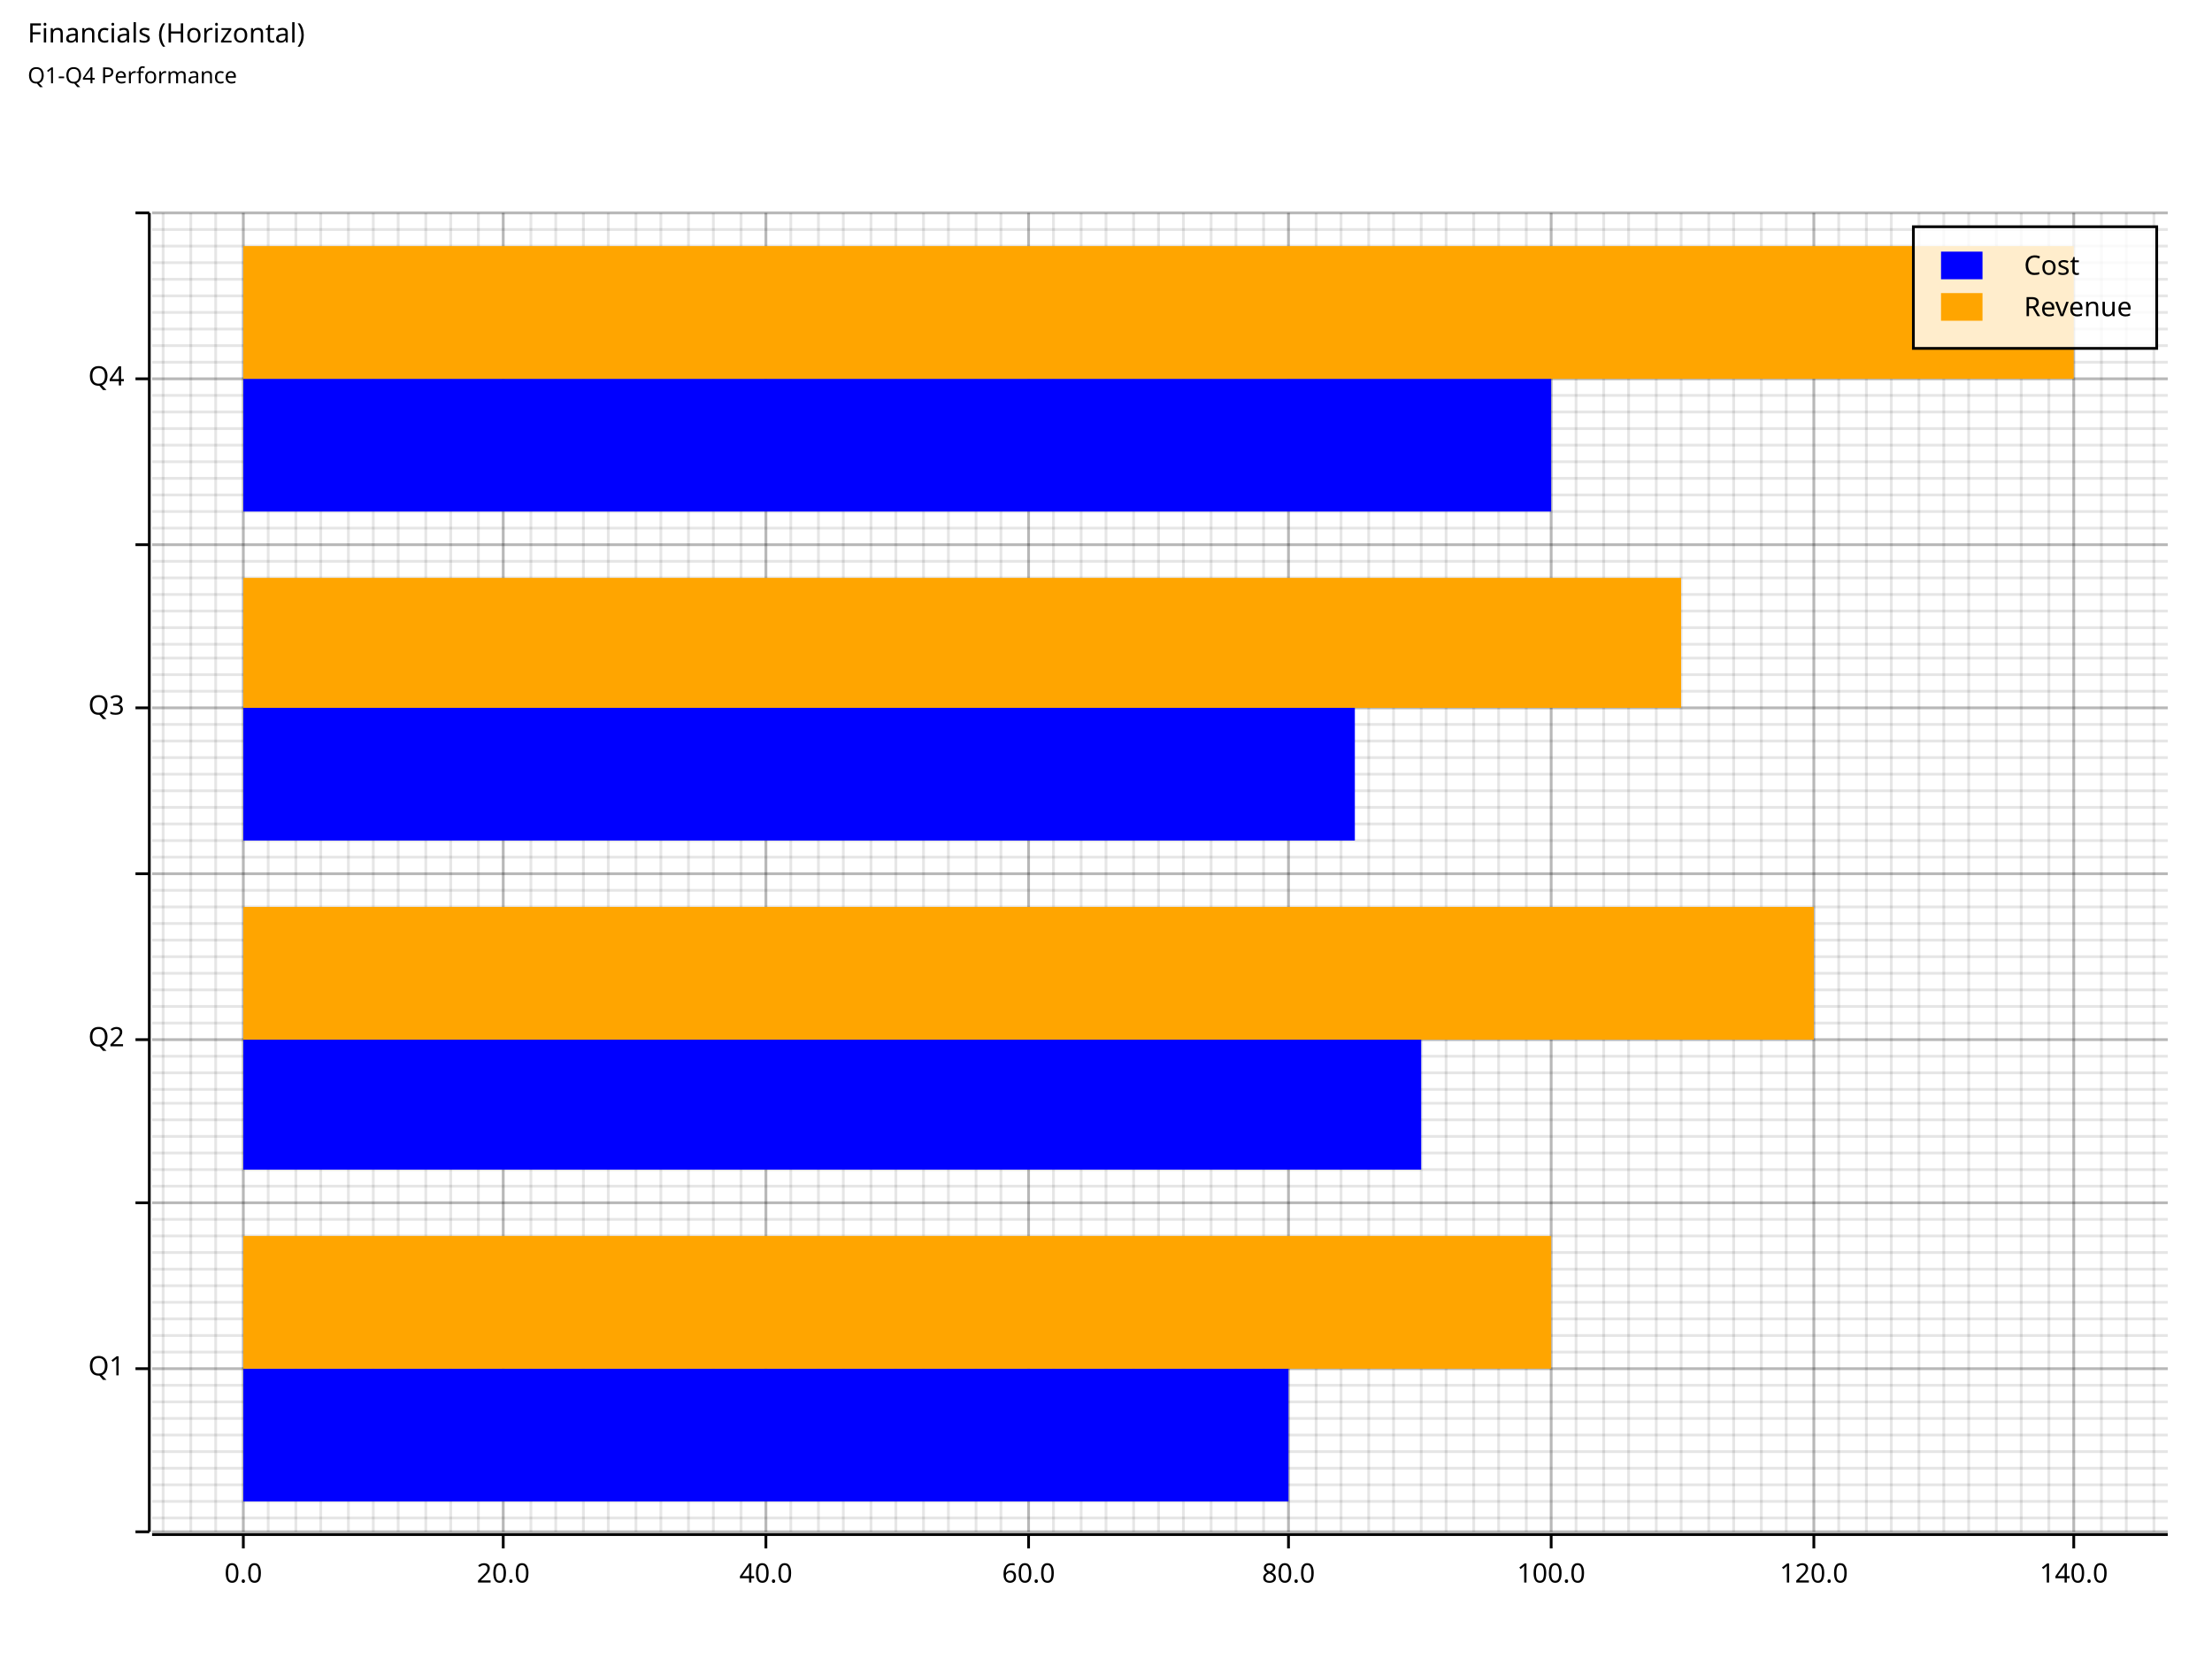
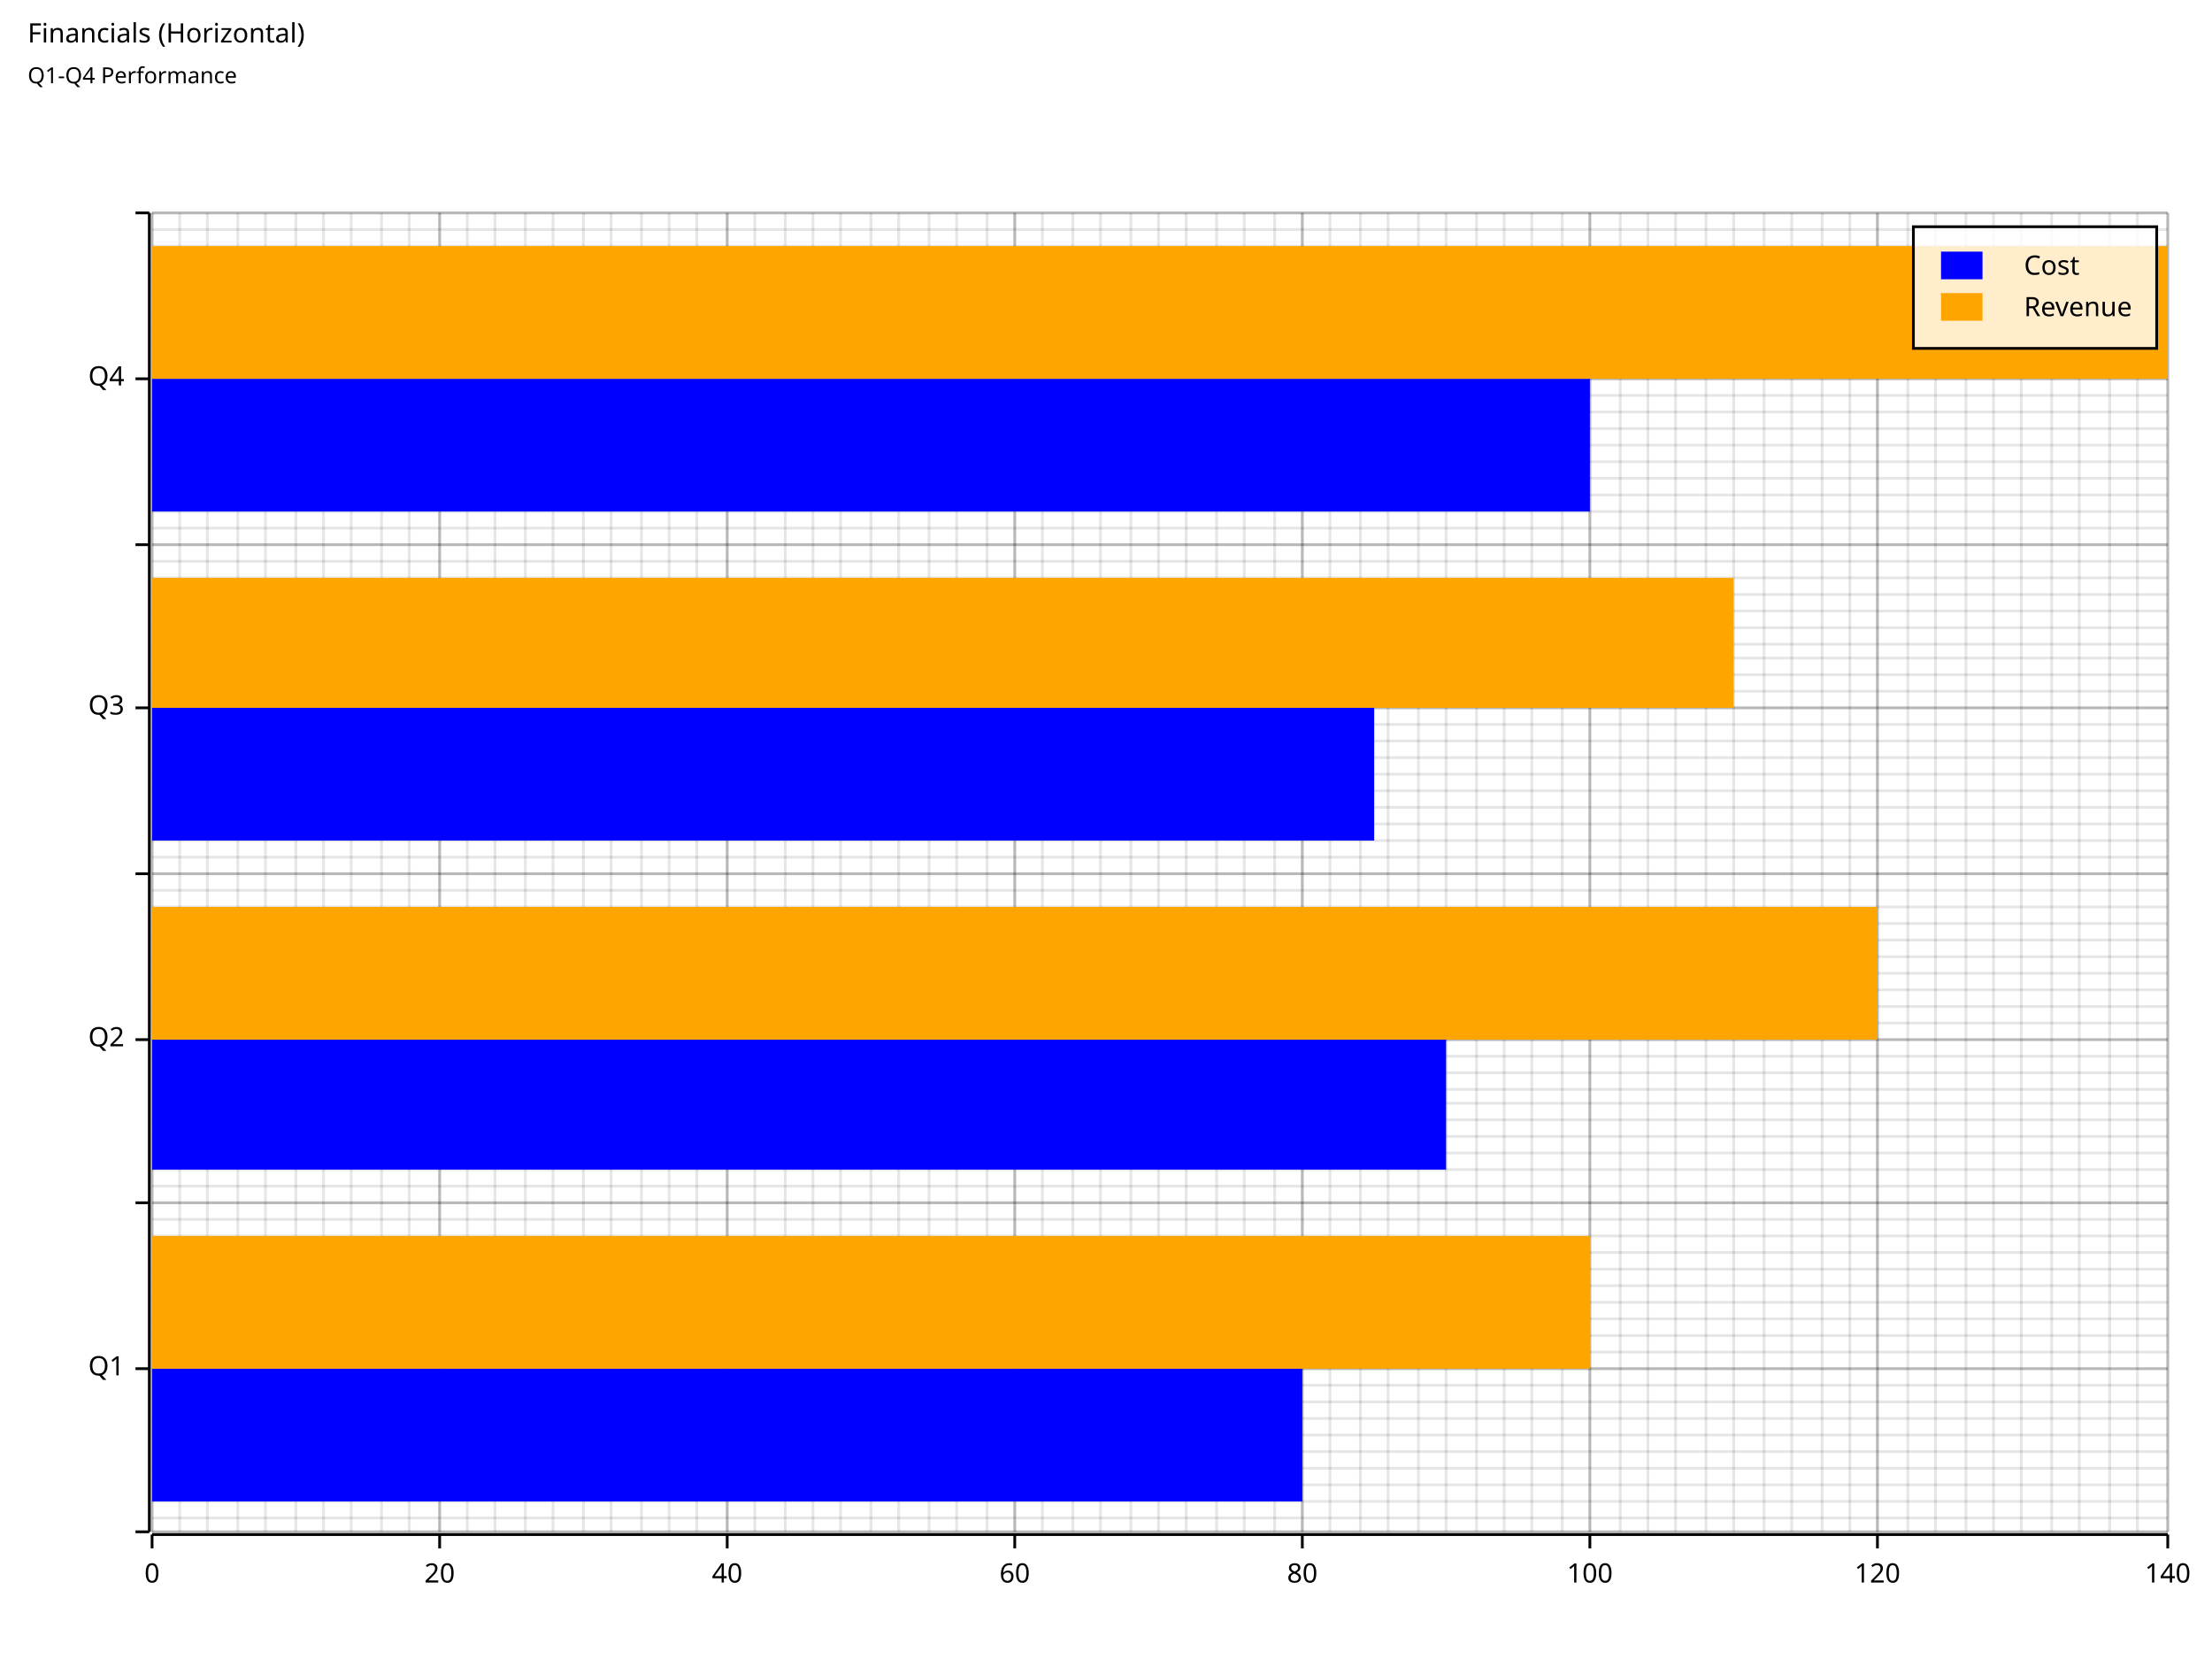
<svg xmlns="http://www.w3.org/2000/svg" width="800" height="600" viewBox="0 0 800 600">
  <rect x="0" y="0" width="800" height="600" opacity="1" fill="#FFFFFF" stroke="none" />
  <text x="10" y="8" dy="0.76em" text-anchor="start" font-family="sans-serif" font-size="9.677" opacity="1" fill="#000000">
Financials (Horizontal)
</text>
  <text x="10" y="24" dy="0.76em" text-anchor="start" font-family="sans-serif" font-size="8.065" opacity="1" fill="#000000">
Q1-Q4 Performance
</text>
  <text x="400" y="60" dy="0.76em" text-anchor="middle" font-family="sans-serif" font-size="12.097" opacity="1" fill="#000000">

</text>
-   <line opacity="0.1" stroke="#000000" stroke-width="1" x1="59" y1="554" x2="59" y2="77" />
-   <line opacity="0.1" stroke="#000000" stroke-width="1" x1="69" y1="554" x2="69" y2="77" />
-   <line opacity="0.1" stroke="#000000" stroke-width="1" x1="78" y1="554" x2="78" y2="77" />
-   <line opacity="0.1" stroke="#000000" stroke-width="1" x1="88" y1="554" x2="88" y2="77" />
-   <line opacity="0.1" stroke="#000000" stroke-width="1" x1="97" y1="554" x2="97" y2="77" />
+   <line opacity="0.1" stroke="#000000" stroke-width="1" x1="55" y1="554" x2="55" y2="77" />
+   <line opacity="0.1" stroke="#000000" stroke-width="1" x1="65" y1="554" x2="65" y2="77" />
+   <line opacity="0.1" stroke="#000000" stroke-width="1" x1="75" y1="554" x2="75" y2="77" />
+   <line opacity="0.1" stroke="#000000" stroke-width="1" x1="86" y1="554" x2="86" y2="77" />
+   <line opacity="0.1" stroke="#000000" stroke-width="1" x1="96" y1="554" x2="96" y2="77" />
  <line opacity="0.1" stroke="#000000" stroke-width="1" x1="107" y1="554" x2="107" y2="77" />
-   <line opacity="0.1" stroke="#000000" stroke-width="1" x1="116" y1="554" x2="116" y2="77" />
-   <line opacity="0.1" stroke="#000000" stroke-width="1" x1="126" y1="554" x2="126" y2="77" />
-   <line opacity="0.1" stroke="#000000" stroke-width="1" x1="135" y1="554" x2="135" y2="77" />
-   <line opacity="0.1" stroke="#000000" stroke-width="1" x1="144" y1="554" x2="144" y2="77" />
-   <line opacity="0.1" stroke="#000000" stroke-width="1" x1="154" y1="554" x2="154" y2="77" />
-   <line opacity="0.1" stroke="#000000" stroke-width="1" x1="163" y1="554" x2="163" y2="77" />
-   <line opacity="0.1" stroke="#000000" stroke-width="1" x1="173" y1="554" x2="173" y2="77" />
-   <line opacity="0.1" stroke="#000000" stroke-width="1" x1="182" y1="554" x2="182" y2="77" />
-   <line opacity="0.1" stroke="#000000" stroke-width="1" x1="192" y1="554" x2="192" y2="77" />
-   <line opacity="0.1" stroke="#000000" stroke-width="1" x1="201" y1="554" x2="201" y2="77" />
+   <line opacity="0.1" stroke="#000000" stroke-width="1" x1="117" y1="554" x2="117" y2="77" />
+   <line opacity="0.1" stroke="#000000" stroke-width="1" x1="127" y1="554" x2="127" y2="77" />
+   <line opacity="0.1" stroke="#000000" stroke-width="1" x1="138" y1="554" x2="138" y2="77" />
+   <line opacity="0.1" stroke="#000000" stroke-width="1" x1="148" y1="554" x2="148" y2="77" />
+   <line opacity="0.1" stroke="#000000" stroke-width="1" x1="159" y1="554" x2="159" y2="77" />
+   <line opacity="0.1" stroke="#000000" stroke-width="1" x1="169" y1="554" x2="169" y2="77" />
+   <line opacity="0.1" stroke="#000000" stroke-width="1" x1="179" y1="554" x2="179" y2="77" />
+   <line opacity="0.1" stroke="#000000" stroke-width="1" x1="190" y1="554" x2="190" y2="77" />
+   <line opacity="0.1" stroke="#000000" stroke-width="1" x1="200" y1="554" x2="200" y2="77" />
  <line opacity="0.1" stroke="#000000" stroke-width="1" x1="211" y1="554" x2="211" y2="77" />
-   <line opacity="0.1" stroke="#000000" stroke-width="1" x1="220" y1="554" x2="220" y2="77" />
-   <line opacity="0.1" stroke="#000000" stroke-width="1" x1="230" y1="554" x2="230" y2="77" />
-   <line opacity="0.1" stroke="#000000" stroke-width="1" x1="239" y1="554" x2="239" y2="77" />
-   <line opacity="0.1" stroke="#000000" stroke-width="1" x1="249" y1="554" x2="249" y2="77" />
-   <line opacity="0.1" stroke="#000000" stroke-width="1" x1="258" y1="554" x2="258" y2="77" />
-   <line opacity="0.1" stroke="#000000" stroke-width="1" x1="268" y1="554" x2="268" y2="77" />
-   <line opacity="0.1" stroke="#000000" stroke-width="1" x1="277" y1="554" x2="277" y2="77" />
-   <line opacity="0.1" stroke="#000000" stroke-width="1" x1="286" y1="554" x2="286" y2="77" />
-   <line opacity="0.1" stroke="#000000" stroke-width="1" x1="296" y1="554" x2="296" y2="77" />
-   <line opacity="0.1" stroke="#000000" stroke-width="1" x1="305" y1="554" x2="305" y2="77" />
+   <line opacity="0.1" stroke="#000000" stroke-width="1" x1="221" y1="554" x2="221" y2="77" />
+   <line opacity="0.1" stroke="#000000" stroke-width="1" x1="232" y1="554" x2="232" y2="77" />
+   <line opacity="0.1" stroke="#000000" stroke-width="1" x1="242" y1="554" x2="242" y2="77" />
+   <line opacity="0.1" stroke="#000000" stroke-width="1" x1="252" y1="554" x2="252" y2="77" />
+   <line opacity="0.1" stroke="#000000" stroke-width="1" x1="263" y1="554" x2="263" y2="77" />
+   <line opacity="0.1" stroke="#000000" stroke-width="1" x1="273" y1="554" x2="273" y2="77" />
+   <line opacity="0.1" stroke="#000000" stroke-width="1" x1="284" y1="554" x2="284" y2="77" />
+   <line opacity="0.1" stroke="#000000" stroke-width="1" x1="294" y1="554" x2="294" y2="77" />
+   <line opacity="0.1" stroke="#000000" stroke-width="1" x1="304" y1="554" x2="304" y2="77" />
  <line opacity="0.1" stroke="#000000" stroke-width="1" x1="315" y1="554" x2="315" y2="77" />
-   <line opacity="0.1" stroke="#000000" stroke-width="1" x1="324" y1="554" x2="324" y2="77" />
-   <line opacity="0.1" stroke="#000000" stroke-width="1" x1="334" y1="554" x2="334" y2="77" />
-   <line opacity="0.1" stroke="#000000" stroke-width="1" x1="343" y1="554" x2="343" y2="77" />
-   <line opacity="0.1" stroke="#000000" stroke-width="1" x1="353" y1="554" x2="353" y2="77" />
-   <line opacity="0.1" stroke="#000000" stroke-width="1" x1="362" y1="554" x2="362" y2="77" />
-   <line opacity="0.1" stroke="#000000" stroke-width="1" x1="372" y1="554" x2="372" y2="77" />
-   <line opacity="0.1" stroke="#000000" stroke-width="1" x1="381" y1="554" x2="381" y2="77" />
-   <line opacity="0.1" stroke="#000000" stroke-width="1" x1="391" y1="554" x2="391" y2="77" />
-   <line opacity="0.1" stroke="#000000" stroke-width="1" x1="400" y1="554" x2="400" y2="77" />
-   <line opacity="0.1" stroke="#000000" stroke-width="1" x1="410" y1="554" x2="410" y2="77" />
+   <line opacity="0.1" stroke="#000000" stroke-width="1" x1="325" y1="554" x2="325" y2="77" />
+   <line opacity="0.1" stroke="#000000" stroke-width="1" x1="336" y1="554" x2="336" y2="77" />
+   <line opacity="0.1" stroke="#000000" stroke-width="1" x1="346" y1="554" x2="346" y2="77" />
+   <line opacity="0.1" stroke="#000000" stroke-width="1" x1="357" y1="554" x2="357" y2="77" />
+   <line opacity="0.1" stroke="#000000" stroke-width="1" x1="367" y1="554" x2="367" y2="77" />
+   <line opacity="0.1" stroke="#000000" stroke-width="1" x1="377" y1="554" x2="377" y2="77" />
+   <line opacity="0.1" stroke="#000000" stroke-width="1" x1="388" y1="554" x2="388" y2="77" />
+   <line opacity="0.1" stroke="#000000" stroke-width="1" x1="398" y1="554" x2="398" y2="77" />
+   <line opacity="0.1" stroke="#000000" stroke-width="1" x1="409" y1="554" x2="409" y2="77" />
  <line opacity="0.1" stroke="#000000" stroke-width="1" x1="419" y1="554" x2="419" y2="77" />
-   <line opacity="0.1" stroke="#000000" stroke-width="1" x1="428" y1="554" x2="428" y2="77" />
-   <line opacity="0.1" stroke="#000000" stroke-width="1" x1="438" y1="554" x2="438" y2="77" />
-   <line opacity="0.1" stroke="#000000" stroke-width="1" x1="447" y1="554" x2="447" y2="77" />
-   <line opacity="0.1" stroke="#000000" stroke-width="1" x1="457" y1="554" x2="457" y2="77" />
-   <line opacity="0.1" stroke="#000000" stroke-width="1" x1="466" y1="554" x2="466" y2="77" />
-   <line opacity="0.1" stroke="#000000" stroke-width="1" x1="476" y1="554" x2="476" y2="77" />
-   <line opacity="0.1" stroke="#000000" stroke-width="1" x1="485" y1="554" x2="485" y2="77" />
-   <line opacity="0.1" stroke="#000000" stroke-width="1" x1="495" y1="554" x2="495" y2="77" />
-   <line opacity="0.1" stroke="#000000" stroke-width="1" x1="504" y1="554" x2="504" y2="77" />
-   <line opacity="0.1" stroke="#000000" stroke-width="1" x1="514" y1="554" x2="514" y2="77" />
+   <line opacity="0.1" stroke="#000000" stroke-width="1" x1="429" y1="554" x2="429" y2="77" />
+   <line opacity="0.1" stroke="#000000" stroke-width="1" x1="440" y1="554" x2="440" y2="77" />
+   <line opacity="0.1" stroke="#000000" stroke-width="1" x1="450" y1="554" x2="450" y2="77" />
+   <line opacity="0.1" stroke="#000000" stroke-width="1" x1="461" y1="554" x2="461" y2="77" />
+   <line opacity="0.1" stroke="#000000" stroke-width="1" x1="471" y1="554" x2="471" y2="77" />
+   <line opacity="0.1" stroke="#000000" stroke-width="1" x1="481" y1="554" x2="481" y2="77" />
+   <line opacity="0.1" stroke="#000000" stroke-width="1" x1="492" y1="554" x2="492" y2="77" />
+   <line opacity="0.1" stroke="#000000" stroke-width="1" x1="502" y1="554" x2="502" y2="77" />
+   <line opacity="0.1" stroke="#000000" stroke-width="1" x1="513" y1="554" x2="513" y2="77" />
  <line opacity="0.1" stroke="#000000" stroke-width="1" x1="523" y1="554" x2="523" y2="77" />
-   <line opacity="0.1" stroke="#000000" stroke-width="1" x1="533" y1="554" x2="533" y2="77" />
-   <line opacity="0.1" stroke="#000000" stroke-width="1" x1="542" y1="554" x2="542" y2="77" />
-   <line opacity="0.1" stroke="#000000" stroke-width="1" x1="552" y1="554" x2="552" y2="77" />
-   <line opacity="0.1" stroke="#000000" stroke-width="1" x1="561" y1="554" x2="561" y2="77" />
-   <line opacity="0.1" stroke="#000000" stroke-width="1" x1="570" y1="554" x2="570" y2="77" />
-   <line opacity="0.1" stroke="#000000" stroke-width="1" x1="580" y1="554" x2="580" y2="77" />
-   <line opacity="0.1" stroke="#000000" stroke-width="1" x1="589" y1="554" x2="589" y2="77" />
-   <line opacity="0.1" stroke="#000000" stroke-width="1" x1="599" y1="554" x2="599" y2="77" />
-   <line opacity="0.1" stroke="#000000" stroke-width="1" x1="608" y1="554" x2="608" y2="77" />
-   <line opacity="0.1" stroke="#000000" stroke-width="1" x1="618" y1="554" x2="618" y2="77" />
+   <line opacity="0.1" stroke="#000000" stroke-width="1" x1="534" y1="554" x2="534" y2="77" />
+   <line opacity="0.1" stroke="#000000" stroke-width="1" x1="544" y1="554" x2="544" y2="77" />
+   <line opacity="0.1" stroke="#000000" stroke-width="1" x1="554" y1="554" x2="554" y2="77" />
+   <line opacity="0.1" stroke="#000000" stroke-width="1" x1="565" y1="554" x2="565" y2="77" />
+   <line opacity="0.1" stroke="#000000" stroke-width="1" x1="575" y1="554" x2="575" y2="77" />
+   <line opacity="0.1" stroke="#000000" stroke-width="1" x1="586" y1="554" x2="586" y2="77" />
+   <line opacity="0.1" stroke="#000000" stroke-width="1" x1="596" y1="554" x2="596" y2="77" />
+   <line opacity="0.1" stroke="#000000" stroke-width="1" x1="606" y1="554" x2="606" y2="77" />
+   <line opacity="0.1" stroke="#000000" stroke-width="1" x1="617" y1="554" x2="617" y2="77" />
  <line opacity="0.1" stroke="#000000" stroke-width="1" x1="627" y1="554" x2="627" y2="77" />
-   <line opacity="0.1" stroke="#000000" stroke-width="1" x1="637" y1="554" x2="637" y2="77" />
-   <line opacity="0.1" stroke="#000000" stroke-width="1" x1="646" y1="554" x2="646" y2="77" />
-   <line opacity="0.1" stroke="#000000" stroke-width="1" x1="656" y1="554" x2="656" y2="77" />
-   <line opacity="0.1" stroke="#000000" stroke-width="1" x1="665" y1="554" x2="665" y2="77" />
-   <line opacity="0.1" stroke="#000000" stroke-width="1" x1="675" y1="554" x2="675" y2="77" />
-   <line opacity="0.1" stroke="#000000" stroke-width="1" x1="684" y1="554" x2="684" y2="77" />
-   <line opacity="0.1" stroke="#000000" stroke-width="1" x1="694" y1="554" x2="694" y2="77" />
-   <line opacity="0.1" stroke="#000000" stroke-width="1" x1="703" y1="554" x2="703" y2="77" />
-   <line opacity="0.1" stroke="#000000" stroke-width="1" x1="712" y1="554" x2="712" y2="77" />
-   <line opacity="0.1" stroke="#000000" stroke-width="1" x1="722" y1="554" x2="722" y2="77" />
+   <line opacity="0.1" stroke="#000000" stroke-width="1" x1="638" y1="554" x2="638" y2="77" />
+   <line opacity="0.1" stroke="#000000" stroke-width="1" x1="648" y1="554" x2="648" y2="77" />
+   <line opacity="0.1" stroke="#000000" stroke-width="1" x1="659" y1="554" x2="659" y2="77" />
+   <line opacity="0.1" stroke="#000000" stroke-width="1" x1="669" y1="554" x2="669" y2="77" />
+   <line opacity="0.1" stroke="#000000" stroke-width="1" x1="679" y1="554" x2="679" y2="77" />
+   <line opacity="0.1" stroke="#000000" stroke-width="1" x1="690" y1="554" x2="690" y2="77" />
+   <line opacity="0.1" stroke="#000000" stroke-width="1" x1="700" y1="554" x2="700" y2="77" />
+   <line opacity="0.1" stroke="#000000" stroke-width="1" x1="711" y1="554" x2="711" y2="77" />
+   <line opacity="0.1" stroke="#000000" stroke-width="1" x1="721" y1="554" x2="721" y2="77" />
  <line opacity="0.1" stroke="#000000" stroke-width="1" x1="731" y1="554" x2="731" y2="77" />
-   <line opacity="0.1" stroke="#000000" stroke-width="1" x1="741" y1="554" x2="741" y2="77" />
-   <line opacity="0.1" stroke="#000000" stroke-width="1" x1="750" y1="554" x2="750" y2="77" />
-   <line opacity="0.1" stroke="#000000" stroke-width="1" x1="760" y1="554" x2="760" y2="77" />
-   <line opacity="0.1" stroke="#000000" stroke-width="1" x1="769" y1="554" x2="769" y2="77" />
-   <line opacity="0.1" stroke="#000000" stroke-width="1" x1="779" y1="554" x2="779" y2="77" />
+   <line opacity="0.1" stroke="#000000" stroke-width="1" x1="742" y1="554" x2="742" y2="77" />
+   <line opacity="0.1" stroke="#000000" stroke-width="1" x1="752" y1="554" x2="752" y2="77" />
+   <line opacity="0.1" stroke="#000000" stroke-width="1" x1="763" y1="554" x2="763" y2="77" />
+   <line opacity="0.1" stroke="#000000" stroke-width="1" x1="773" y1="554" x2="773" y2="77" />
+   <line opacity="0.1" stroke="#000000" stroke-width="1" x1="784" y1="554" x2="784" y2="77" />
  <line opacity="0.1" stroke="#000000" stroke-width="1" x1="55" y1="554" x2="784" y2="554" />
  <line opacity="0.1" stroke="#000000" stroke-width="1" x1="55" y1="549" x2="784" y2="549" />
  <line opacity="0.1" stroke="#000000" stroke-width="1" x1="55" y1="543" x2="784" y2="543" />
  <line opacity="0.1" stroke="#000000" stroke-width="1" x1="55" y1="537" x2="784" y2="537" />
  <line opacity="0.1" stroke="#000000" stroke-width="1" x1="55" y1="531" x2="784" y2="531" />
  <line opacity="0.1" stroke="#000000" stroke-width="1" x1="55" y1="525" x2="784" y2="525" />
  <line opacity="0.1" stroke="#000000" stroke-width="1" x1="55" y1="519" x2="784" y2="519" />
  <line opacity="0.1" stroke="#000000" stroke-width="1" x1="55" y1="513" x2="784" y2="513" />
  <line opacity="0.1" stroke="#000000" stroke-width="1" x1="55" y1="507" x2="784" y2="507" />
  <line opacity="0.1" stroke="#000000" stroke-width="1" x1="55" y1="501" x2="784" y2="501" />
  <line opacity="0.1" stroke="#000000" stroke-width="1" x1="55" y1="495" x2="784" y2="495" />
  <line opacity="0.1" stroke="#000000" stroke-width="1" x1="55" y1="489" x2="784" y2="489" />
  <line opacity="0.1" stroke="#000000" stroke-width="1" x1="55" y1="483" x2="784" y2="483" />
  <line opacity="0.1" stroke="#000000" stroke-width="1" x1="55" y1="477" x2="784" y2="477" />
  <line opacity="0.1" stroke="#000000" stroke-width="1" x1="55" y1="471" x2="784" y2="471" />
  <line opacity="0.1" stroke="#000000" stroke-width="1" x1="55" y1="465" x2="784" y2="465" />
  <line opacity="0.1" stroke="#000000" stroke-width="1" x1="55" y1="459" x2="784" y2="459" />
  <line opacity="0.1" stroke="#000000" stroke-width="1" x1="55" y1="453" x2="784" y2="453" />
  <line opacity="0.1" stroke="#000000" stroke-width="1" x1="55" y1="447" x2="784" y2="447" />
  <line opacity="0.1" stroke="#000000" stroke-width="1" x1="55" y1="441" x2="784" y2="441" />
  <line opacity="0.1" stroke="#000000" stroke-width="1" x1="55" y1="435" x2="784" y2="435" />
  <line opacity="0.1" stroke="#000000" stroke-width="1" x1="55" y1="429" x2="784" y2="429" />
  <line opacity="0.1" stroke="#000000" stroke-width="1" x1="55" y1="423" x2="784" y2="423" />
  <line opacity="0.1" stroke="#000000" stroke-width="1" x1="55" y1="417" x2="784" y2="417" />
  <line opacity="0.1" stroke="#000000" stroke-width="1" x1="55" y1="411" x2="784" y2="411" />
  <line opacity="0.1" stroke="#000000" stroke-width="1" x1="55" y1="405" x2="784" y2="405" />
  <line opacity="0.1" stroke="#000000" stroke-width="1" x1="55" y1="399" x2="784" y2="399" />
  <line opacity="0.1" stroke="#000000" stroke-width="1" x1="55" y1="394" x2="784" y2="394" />
  <line opacity="0.1" stroke="#000000" stroke-width="1" x1="55" y1="388" x2="784" y2="388" />
  <line opacity="0.1" stroke="#000000" stroke-width="1" x1="55" y1="382" x2="784" y2="382" />
  <line opacity="0.1" stroke="#000000" stroke-width="1" x1="55" y1="376" x2="784" y2="376" />
  <line opacity="0.1" stroke="#000000" stroke-width="1" x1="55" y1="370" x2="784" y2="370" />
  <line opacity="0.1" stroke="#000000" stroke-width="1" x1="55" y1="364" x2="784" y2="364" />
  <line opacity="0.1" stroke="#000000" stroke-width="1" x1="55" y1="358" x2="784" y2="358" />
  <line opacity="0.1" stroke="#000000" stroke-width="1" x1="55" y1="352" x2="784" y2="352" />
  <line opacity="0.1" stroke="#000000" stroke-width="1" x1="55" y1="346" x2="784" y2="346" />
  <line opacity="0.1" stroke="#000000" stroke-width="1" x1="55" y1="340" x2="784" y2="340" />
  <line opacity="0.1" stroke="#000000" stroke-width="1" x1="55" y1="334" x2="784" y2="334" />
  <line opacity="0.1" stroke="#000000" stroke-width="1" x1="55" y1="328" x2="784" y2="328" />
  <line opacity="0.1" stroke="#000000" stroke-width="1" x1="55" y1="322" x2="784" y2="322" />
  <line opacity="0.1" stroke="#000000" stroke-width="1" x1="55" y1="316" x2="784" y2="316" />
  <line opacity="0.1" stroke="#000000" stroke-width="1" x1="55" y1="310" x2="784" y2="310" />
  <line opacity="0.1" stroke="#000000" stroke-width="1" x1="55" y1="304" x2="784" y2="304" />
  <line opacity="0.1" stroke="#000000" stroke-width="1" x1="55" y1="298" x2="784" y2="298" />
  <line opacity="0.1" stroke="#000000" stroke-width="1" x1="55" y1="292" x2="784" y2="292" />
  <line opacity="0.1" stroke="#000000" stroke-width="1" x1="55" y1="286" x2="784" y2="286" />
  <line opacity="0.1" stroke="#000000" stroke-width="1" x1="55" y1="280" x2="784" y2="280" />
  <line opacity="0.1" stroke="#000000" stroke-width="1" x1="55" y1="274" x2="784" y2="274" />
  <line opacity="0.1" stroke="#000000" stroke-width="1" x1="55" y1="268" x2="784" y2="268" />
  <line opacity="0.1" stroke="#000000" stroke-width="1" x1="55" y1="262" x2="784" y2="262" />
  <line opacity="0.1" stroke="#000000" stroke-width="1" x1="55" y1="256" x2="784" y2="256" />
  <line opacity="0.1" stroke="#000000" stroke-width="1" x1="55" y1="250" x2="784" y2="250" />
  <line opacity="0.1" stroke="#000000" stroke-width="1" x1="55" y1="244" x2="784" y2="244" />
  <line opacity="0.1" stroke="#000000" stroke-width="1" x1="55" y1="238" x2="784" y2="238" />
  <line opacity="0.1" stroke="#000000" stroke-width="1" x1="55" y1="233" x2="784" y2="233" />
  <line opacity="0.1" stroke="#000000" stroke-width="1" x1="55" y1="227" x2="784" y2="227" />
  <line opacity="0.1" stroke="#000000" stroke-width="1" x1="55" y1="221" x2="784" y2="221" />
  <line opacity="0.1" stroke="#000000" stroke-width="1" x1="55" y1="215" x2="784" y2="215" />
  <line opacity="0.1" stroke="#000000" stroke-width="1" x1="55" y1="209" x2="784" y2="209" />
  <line opacity="0.1" stroke="#000000" stroke-width="1" x1="55" y1="203" x2="784" y2="203" />
  <line opacity="0.1" stroke="#000000" stroke-width="1" x1="55" y1="197" x2="784" y2="197" />
  <line opacity="0.1" stroke="#000000" stroke-width="1" x1="55" y1="191" x2="784" y2="191" />
  <line opacity="0.1" stroke="#000000" stroke-width="1" x1="55" y1="185" x2="784" y2="185" />
  <line opacity="0.1" stroke="#000000" stroke-width="1" x1="55" y1="179" x2="784" y2="179" />
  <line opacity="0.1" stroke="#000000" stroke-width="1" x1="55" y1="173" x2="784" y2="173" />
  <line opacity="0.1" stroke="#000000" stroke-width="1" x1="55" y1="167" x2="784" y2="167" />
  <line opacity="0.1" stroke="#000000" stroke-width="1" x1="55" y1="161" x2="784" y2="161" />
  <line opacity="0.1" stroke="#000000" stroke-width="1" x1="55" y1="155" x2="784" y2="155" />
  <line opacity="0.1" stroke="#000000" stroke-width="1" x1="55" y1="149" x2="784" y2="149" />
  <line opacity="0.1" stroke="#000000" stroke-width="1" x1="55" y1="143" x2="784" y2="143" />
  <line opacity="0.1" stroke="#000000" stroke-width="1" x1="55" y1="137" x2="784" y2="137" />
  <line opacity="0.1" stroke="#000000" stroke-width="1" x1="55" y1="131" x2="784" y2="131" />
  <line opacity="0.1" stroke="#000000" stroke-width="1" x1="55" y1="125" x2="784" y2="125" />
  <line opacity="0.1" stroke="#000000" stroke-width="1" x1="55" y1="119" x2="784" y2="119" />
  <line opacity="0.1" stroke="#000000" stroke-width="1" x1="55" y1="113" x2="784" y2="113" />
  <line opacity="0.1" stroke="#000000" stroke-width="1" x1="55" y1="107" x2="784" y2="107" />
  <line opacity="0.1" stroke="#000000" stroke-width="1" x1="55" y1="101" x2="784" y2="101" />
  <line opacity="0.1" stroke="#000000" stroke-width="1" x1="55" y1="95" x2="784" y2="95" />
  <line opacity="0.1" stroke="#000000" stroke-width="1" x1="55" y1="89" x2="784" y2="89" />
  <line opacity="0.1" stroke="#000000" stroke-width="1" x1="55" y1="83" x2="784" y2="83" />
  <line opacity="0.1" stroke="#000000" stroke-width="1" x1="55" y1="77" x2="784" y2="77" />
-   <line opacity="0.2" stroke="#000000" stroke-width="1" x1="88" y1="554" x2="88" y2="77" />
-   <line opacity="0.2" stroke="#000000" stroke-width="1" x1="182" y1="554" x2="182" y2="77" />
-   <line opacity="0.2" stroke="#000000" stroke-width="1" x1="277" y1="554" x2="277" y2="77" />
-   <line opacity="0.2" stroke="#000000" stroke-width="1" x1="372" y1="554" x2="372" y2="77" />
-   <line opacity="0.2" stroke="#000000" stroke-width="1" x1="466" y1="554" x2="466" y2="77" />
-   <line opacity="0.2" stroke="#000000" stroke-width="1" x1="561" y1="554" x2="561" y2="77" />
-   <line opacity="0.2" stroke="#000000" stroke-width="1" x1="656" y1="554" x2="656" y2="77" />
-   <line opacity="0.2" stroke="#000000" stroke-width="1" x1="750" y1="554" x2="750" y2="77" />
+   <line opacity="0.2" stroke="#000000" stroke-width="1" x1="55" y1="554" x2="55" y2="77" />
+   <line opacity="0.2" stroke="#000000" stroke-width="1" x1="159" y1="554" x2="159" y2="77" />
+   <line opacity="0.2" stroke="#000000" stroke-width="1" x1="263" y1="554" x2="263" y2="77" />
+   <line opacity="0.2" stroke="#000000" stroke-width="1" x1="367" y1="554" x2="367" y2="77" />
+   <line opacity="0.2" stroke="#000000" stroke-width="1" x1="471" y1="554" x2="471" y2="77" />
+   <line opacity="0.2" stroke="#000000" stroke-width="1" x1="575" y1="554" x2="575" y2="77" />
+   <line opacity="0.2" stroke="#000000" stroke-width="1" x1="679" y1="554" x2="679" y2="77" />
+   <line opacity="0.2" stroke="#000000" stroke-width="1" x1="784" y1="554" x2="784" y2="77" />
  <line opacity="0.2" stroke="#000000" stroke-width="1" x1="55" y1="554" x2="784" y2="554" />
  <line opacity="0.2" stroke="#000000" stroke-width="1" x1="55" y1="495" x2="784" y2="495" />
  <line opacity="0.2" stroke="#000000" stroke-width="1" x1="55" y1="435" x2="784" y2="435" />
  <line opacity="0.2" stroke="#000000" stroke-width="1" x1="55" y1="376" x2="784" y2="376" />
  <line opacity="0.2" stroke="#000000" stroke-width="1" x1="55" y1="316" x2="784" y2="316" />
  <line opacity="0.2" stroke="#000000" stroke-width="1" x1="55" y1="256" x2="784" y2="256" />
  <line opacity="0.2" stroke="#000000" stroke-width="1" x1="55" y1="197" x2="784" y2="197" />
  <line opacity="0.2" stroke="#000000" stroke-width="1" x1="55" y1="137" x2="784" y2="137" />
  <line opacity="0.2" stroke="#000000" stroke-width="1" x1="55" y1="77" x2="784" y2="77" />
  <polyline fill="none" opacity="1" stroke="#000000" stroke-width="1" points="54,77 54,554 " />
  <text x="45" y="554" dy="0.5ex" text-anchor="end" font-family="sans-serif" font-size="9.677" opacity="1" fill="#000000">

</text>
  <polyline fill="none" opacity="1" stroke="#000000" stroke-width="1" points="49,554 54,554 " />
  <text x="45" y="495" dy="0.5ex" text-anchor="end" font-family="sans-serif" font-size="9.677" opacity="1" fill="#000000">
Q1
</text>
  <polyline fill="none" opacity="1" stroke="#000000" stroke-width="1" points="49,495 54,495 " />
  <text x="45" y="435" dy="0.5ex" text-anchor="end" font-family="sans-serif" font-size="9.677" opacity="1" fill="#000000">

</text>
  <polyline fill="none" opacity="1" stroke="#000000" stroke-width="1" points="49,435 54,435 " />
  <text x="45" y="376" dy="0.5ex" text-anchor="end" font-family="sans-serif" font-size="9.677" opacity="1" fill="#000000">
Q2
</text>
  <polyline fill="none" opacity="1" stroke="#000000" stroke-width="1" points="49,376 54,376 " />
  <text x="45" y="316" dy="0.5ex" text-anchor="end" font-family="sans-serif" font-size="9.677" opacity="1" fill="#000000">

</text>
  <polyline fill="none" opacity="1" stroke="#000000" stroke-width="1" points="49,316 54,316 " />
  <text x="45" y="256" dy="0.5ex" text-anchor="end" font-family="sans-serif" font-size="9.677" opacity="1" fill="#000000">
Q3
</text>
  <polyline fill="none" opacity="1" stroke="#000000" stroke-width="1" points="49,256 54,256 " />
  <text x="45" y="197" dy="0.5ex" text-anchor="end" font-family="sans-serif" font-size="9.677" opacity="1" fill="#000000">

</text>
  <polyline fill="none" opacity="1" stroke="#000000" stroke-width="1" points="49,197 54,197 " />
  <text x="45" y="137" dy="0.5ex" text-anchor="end" font-family="sans-serif" font-size="9.677" opacity="1" fill="#000000">
Q4
</text>
  <polyline fill="none" opacity="1" stroke="#000000" stroke-width="1" points="49,137 54,137 " />
  <text x="45" y="77" dy="0.5ex" text-anchor="end" font-family="sans-serif" font-size="9.677" opacity="1" fill="#000000">

</text>
  <polyline fill="none" opacity="1" stroke="#000000" stroke-width="1" points="49,77 54,77 " />
  <polyline fill="none" opacity="1" stroke="#000000" stroke-width="1" points="55,555 784,555 " />
-   <text x="88" y="565" dy="0.76em" text-anchor="middle" font-family="sans-serif" font-size="9.677" opacity="1" fill="#000000">
- 0.0
- </text>
-   <polyline fill="none" opacity="1" stroke="#000000" stroke-width="1" points="88,555 88,560 " />
-   <text x="182" y="565" dy="0.76em" text-anchor="middle" font-family="sans-serif" font-size="9.677" opacity="1" fill="#000000">
- 20.0
- </text>
-   <polyline fill="none" opacity="1" stroke="#000000" stroke-width="1" points="182,555 182,560 " />
-   <text x="277" y="565" dy="0.76em" text-anchor="middle" font-family="sans-serif" font-size="9.677" opacity="1" fill="#000000">
- 40.0
- </text>
-   <polyline fill="none" opacity="1" stroke="#000000" stroke-width="1" points="277,555 277,560 " />
-   <text x="372" y="565" dy="0.76em" text-anchor="middle" font-family="sans-serif" font-size="9.677" opacity="1" fill="#000000">
- 60.0
- </text>
-   <polyline fill="none" opacity="1" stroke="#000000" stroke-width="1" points="372,555 372,560 " />
-   <text x="466" y="565" dy="0.76em" text-anchor="middle" font-family="sans-serif" font-size="9.677" opacity="1" fill="#000000">
- 80.0
- </text>
-   <polyline fill="none" opacity="1" stroke="#000000" stroke-width="1" points="466,555 466,560 " />
-   <text x="561" y="565" dy="0.76em" text-anchor="middle" font-family="sans-serif" font-size="9.677" opacity="1" fill="#000000">
- 100.0
- </text>
-   <polyline fill="none" opacity="1" stroke="#000000" stroke-width="1" points="561,555 561,560 " />
-   <text x="656" y="565" dy="0.76em" text-anchor="middle" font-family="sans-serif" font-size="9.677" opacity="1" fill="#000000">
- 120.0
- </text>
-   <polyline fill="none" opacity="1" stroke="#000000" stroke-width="1" points="656,555 656,560 " />
-   <text x="750" y="565" dy="0.76em" text-anchor="middle" font-family="sans-serif" font-size="9.677" opacity="1" fill="#000000">
- 140.0
- </text>
-   <polyline fill="none" opacity="1" stroke="#000000" stroke-width="1" points="750,555 750,560 " />
-   <rect x="88" y="495" width="378" height="48" opacity="1" fill="#0000FF" stroke="none" />
-   <rect x="88" y="376" width="426" height="47" opacity="1" fill="#0000FF" stroke="none" />
-   <rect x="88" y="256" width="402" height="48" opacity="1" fill="#0000FF" stroke="none" />
-   <rect x="88" y="137" width="473" height="48" opacity="1" fill="#0000FF" stroke="none" />
-   <rect x="88" y="447" width="473" height="48" opacity="1" fill="#FFA500" stroke="none" />
-   <rect x="88" y="328" width="568" height="48" opacity="1" fill="#FFA500" stroke="none" />
-   <rect x="88" y="209" width="520" height="47" opacity="1" fill="#FFA500" stroke="none" />
-   <rect x="88" y="89" width="662" height="48" opacity="1" fill="#FFA500" stroke="none" />
+   <text x="55" y="565" dy="0.76em" text-anchor="middle" font-family="sans-serif" font-size="9.677" opacity="1" fill="#000000">
+ 0
+ </text>
+   <polyline fill="none" opacity="1" stroke="#000000" stroke-width="1" points="55,555 55,560 " />
+   <text x="159" y="565" dy="0.76em" text-anchor="middle" font-family="sans-serif" font-size="9.677" opacity="1" fill="#000000">
+ 20
+ </text>
+   <polyline fill="none" opacity="1" stroke="#000000" stroke-width="1" points="159,555 159,560 " />
+   <text x="263" y="565" dy="0.76em" text-anchor="middle" font-family="sans-serif" font-size="9.677" opacity="1" fill="#000000">
+ 40
+ </text>
+   <polyline fill="none" opacity="1" stroke="#000000" stroke-width="1" points="263,555 263,560 " />
+   <text x="367" y="565" dy="0.76em" text-anchor="middle" font-family="sans-serif" font-size="9.677" opacity="1" fill="#000000">
+ 60
+ </text>
+   <polyline fill="none" opacity="1" stroke="#000000" stroke-width="1" points="367,555 367,560 " />
+   <text x="471" y="565" dy="0.76em" text-anchor="middle" font-family="sans-serif" font-size="9.677" opacity="1" fill="#000000">
+ 80
+ </text>
+   <polyline fill="none" opacity="1" stroke="#000000" stroke-width="1" points="471,555 471,560 " />
+   <text x="575" y="565" dy="0.76em" text-anchor="middle" font-family="sans-serif" font-size="9.677" opacity="1" fill="#000000">
+ 100
+ </text>
+   <polyline fill="none" opacity="1" stroke="#000000" stroke-width="1" points="575,555 575,560 " />
+   <text x="679" y="565" dy="0.76em" text-anchor="middle" font-family="sans-serif" font-size="9.677" opacity="1" fill="#000000">
+ 120
+ </text>
+   <polyline fill="none" opacity="1" stroke="#000000" stroke-width="1" points="679,555 679,560 " />
+   <text x="784" y="565" dy="0.76em" text-anchor="middle" font-family="sans-serif" font-size="9.677" opacity="1" fill="#000000">
+ 140
+ </text>
+   <polyline fill="none" opacity="1" stroke="#000000" stroke-width="1" points="784,555 784,560 " />
+   <rect x="55" y="495" width="416" height="48" opacity="1" fill="#0000FF" stroke="none" />
+   <rect x="55" y="376" width="468" height="47" opacity="1" fill="#0000FF" stroke="none" />
+   <rect x="55" y="256" width="442" height="48" opacity="1" fill="#0000FF" stroke="none" />
+   <rect x="55" y="137" width="520" height="48" opacity="1" fill="#0000FF" stroke="none" />
+   <rect x="55" y="447" width="520" height="48" opacity="1" fill="#FFA500" stroke="none" />
+   <rect x="55" y="328" width="624" height="48" opacity="1" fill="#FFA500" stroke="none" />
+   <rect x="55" y="209" width="572" height="47" opacity="1" fill="#FFA500" stroke="none" />
+   <rect x="55" y="89" width="729" height="48" opacity="1" fill="#FFA500" stroke="none" />
  <rect x="692" y="82" width="88" height="44" opacity="0.8" fill="#FFFFFF" stroke="none" />
  <rect x="692" y="82" width="88" height="44" opacity="1" fill="none" stroke="#000000" />
  <text x="732" y="92" dy="0.76em" text-anchor="start" font-family="sans-serif" font-size="9.677" opacity="1" fill="#000000">
Cost
</text>
  <text x="732" y="107" dy="0.76em" text-anchor="start" font-family="sans-serif" font-size="9.677" opacity="1" fill="#000000">
Revenue
</text>
  <rect x="702" y="91" width="15" height="10" opacity="1" fill="#0000FF" stroke="none" />
  <rect x="702" y="106" width="15" height="10" opacity="1" fill="#FFA500" stroke="none" />
</svg>
